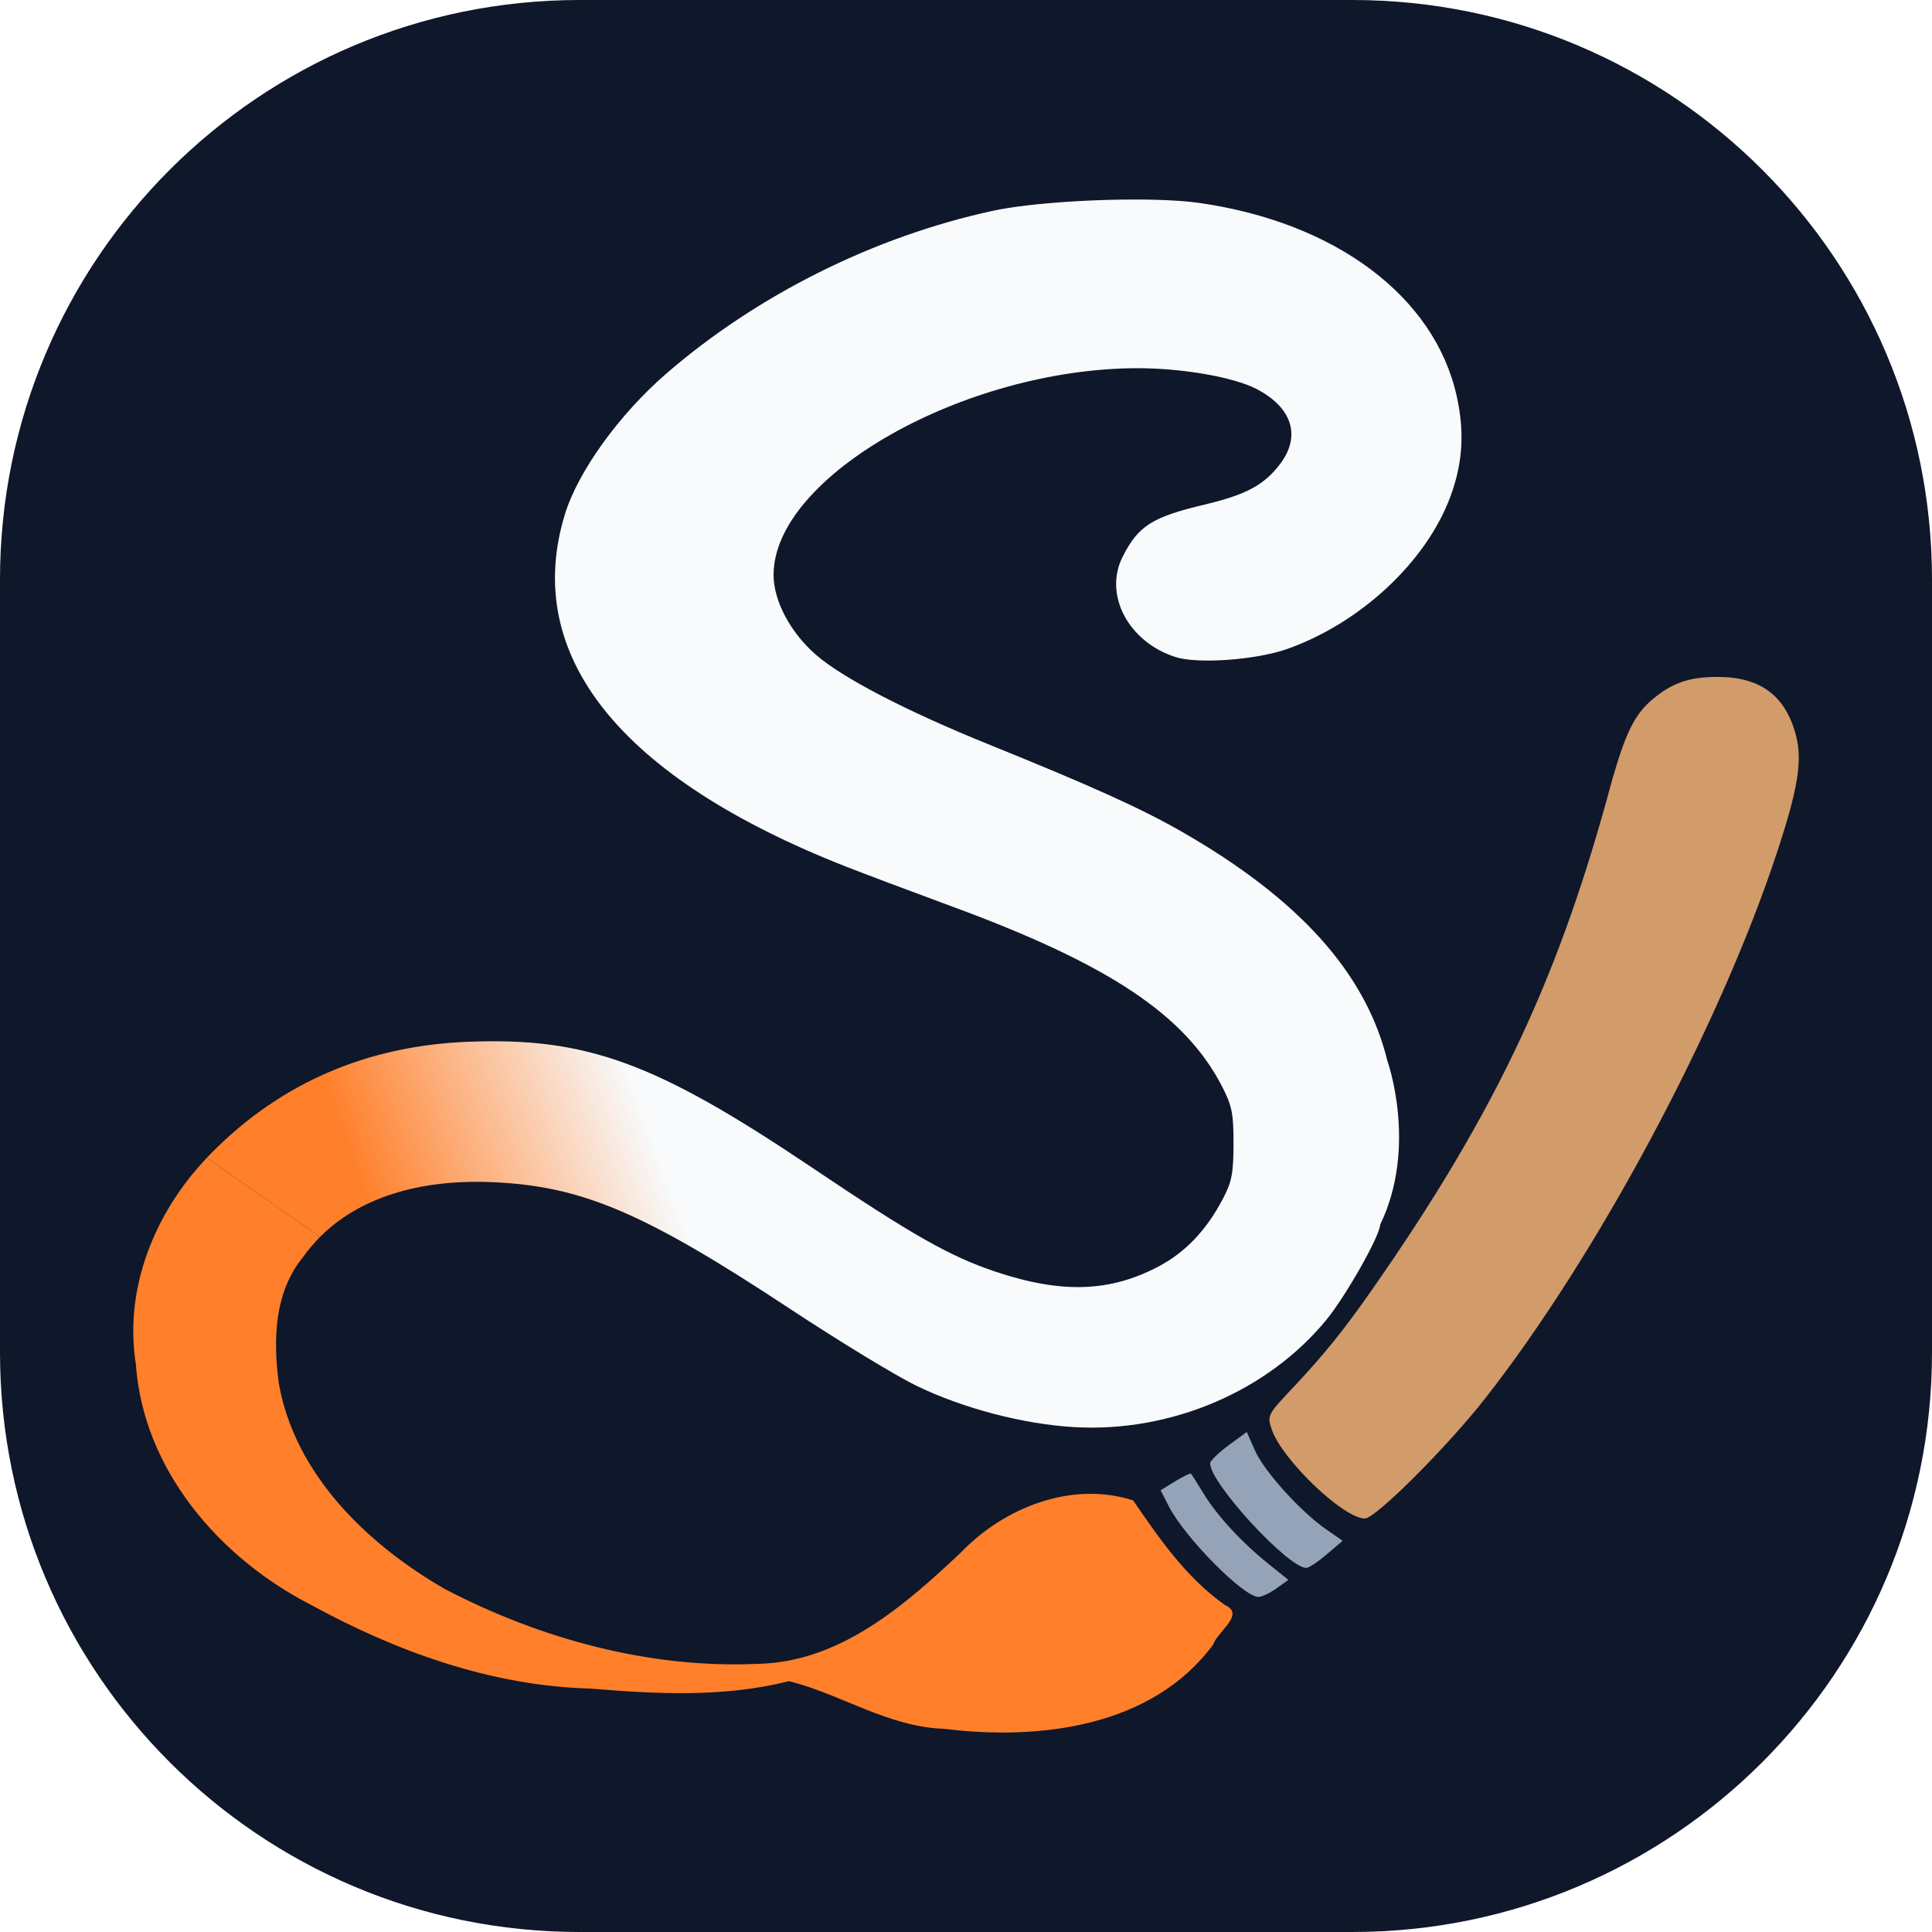
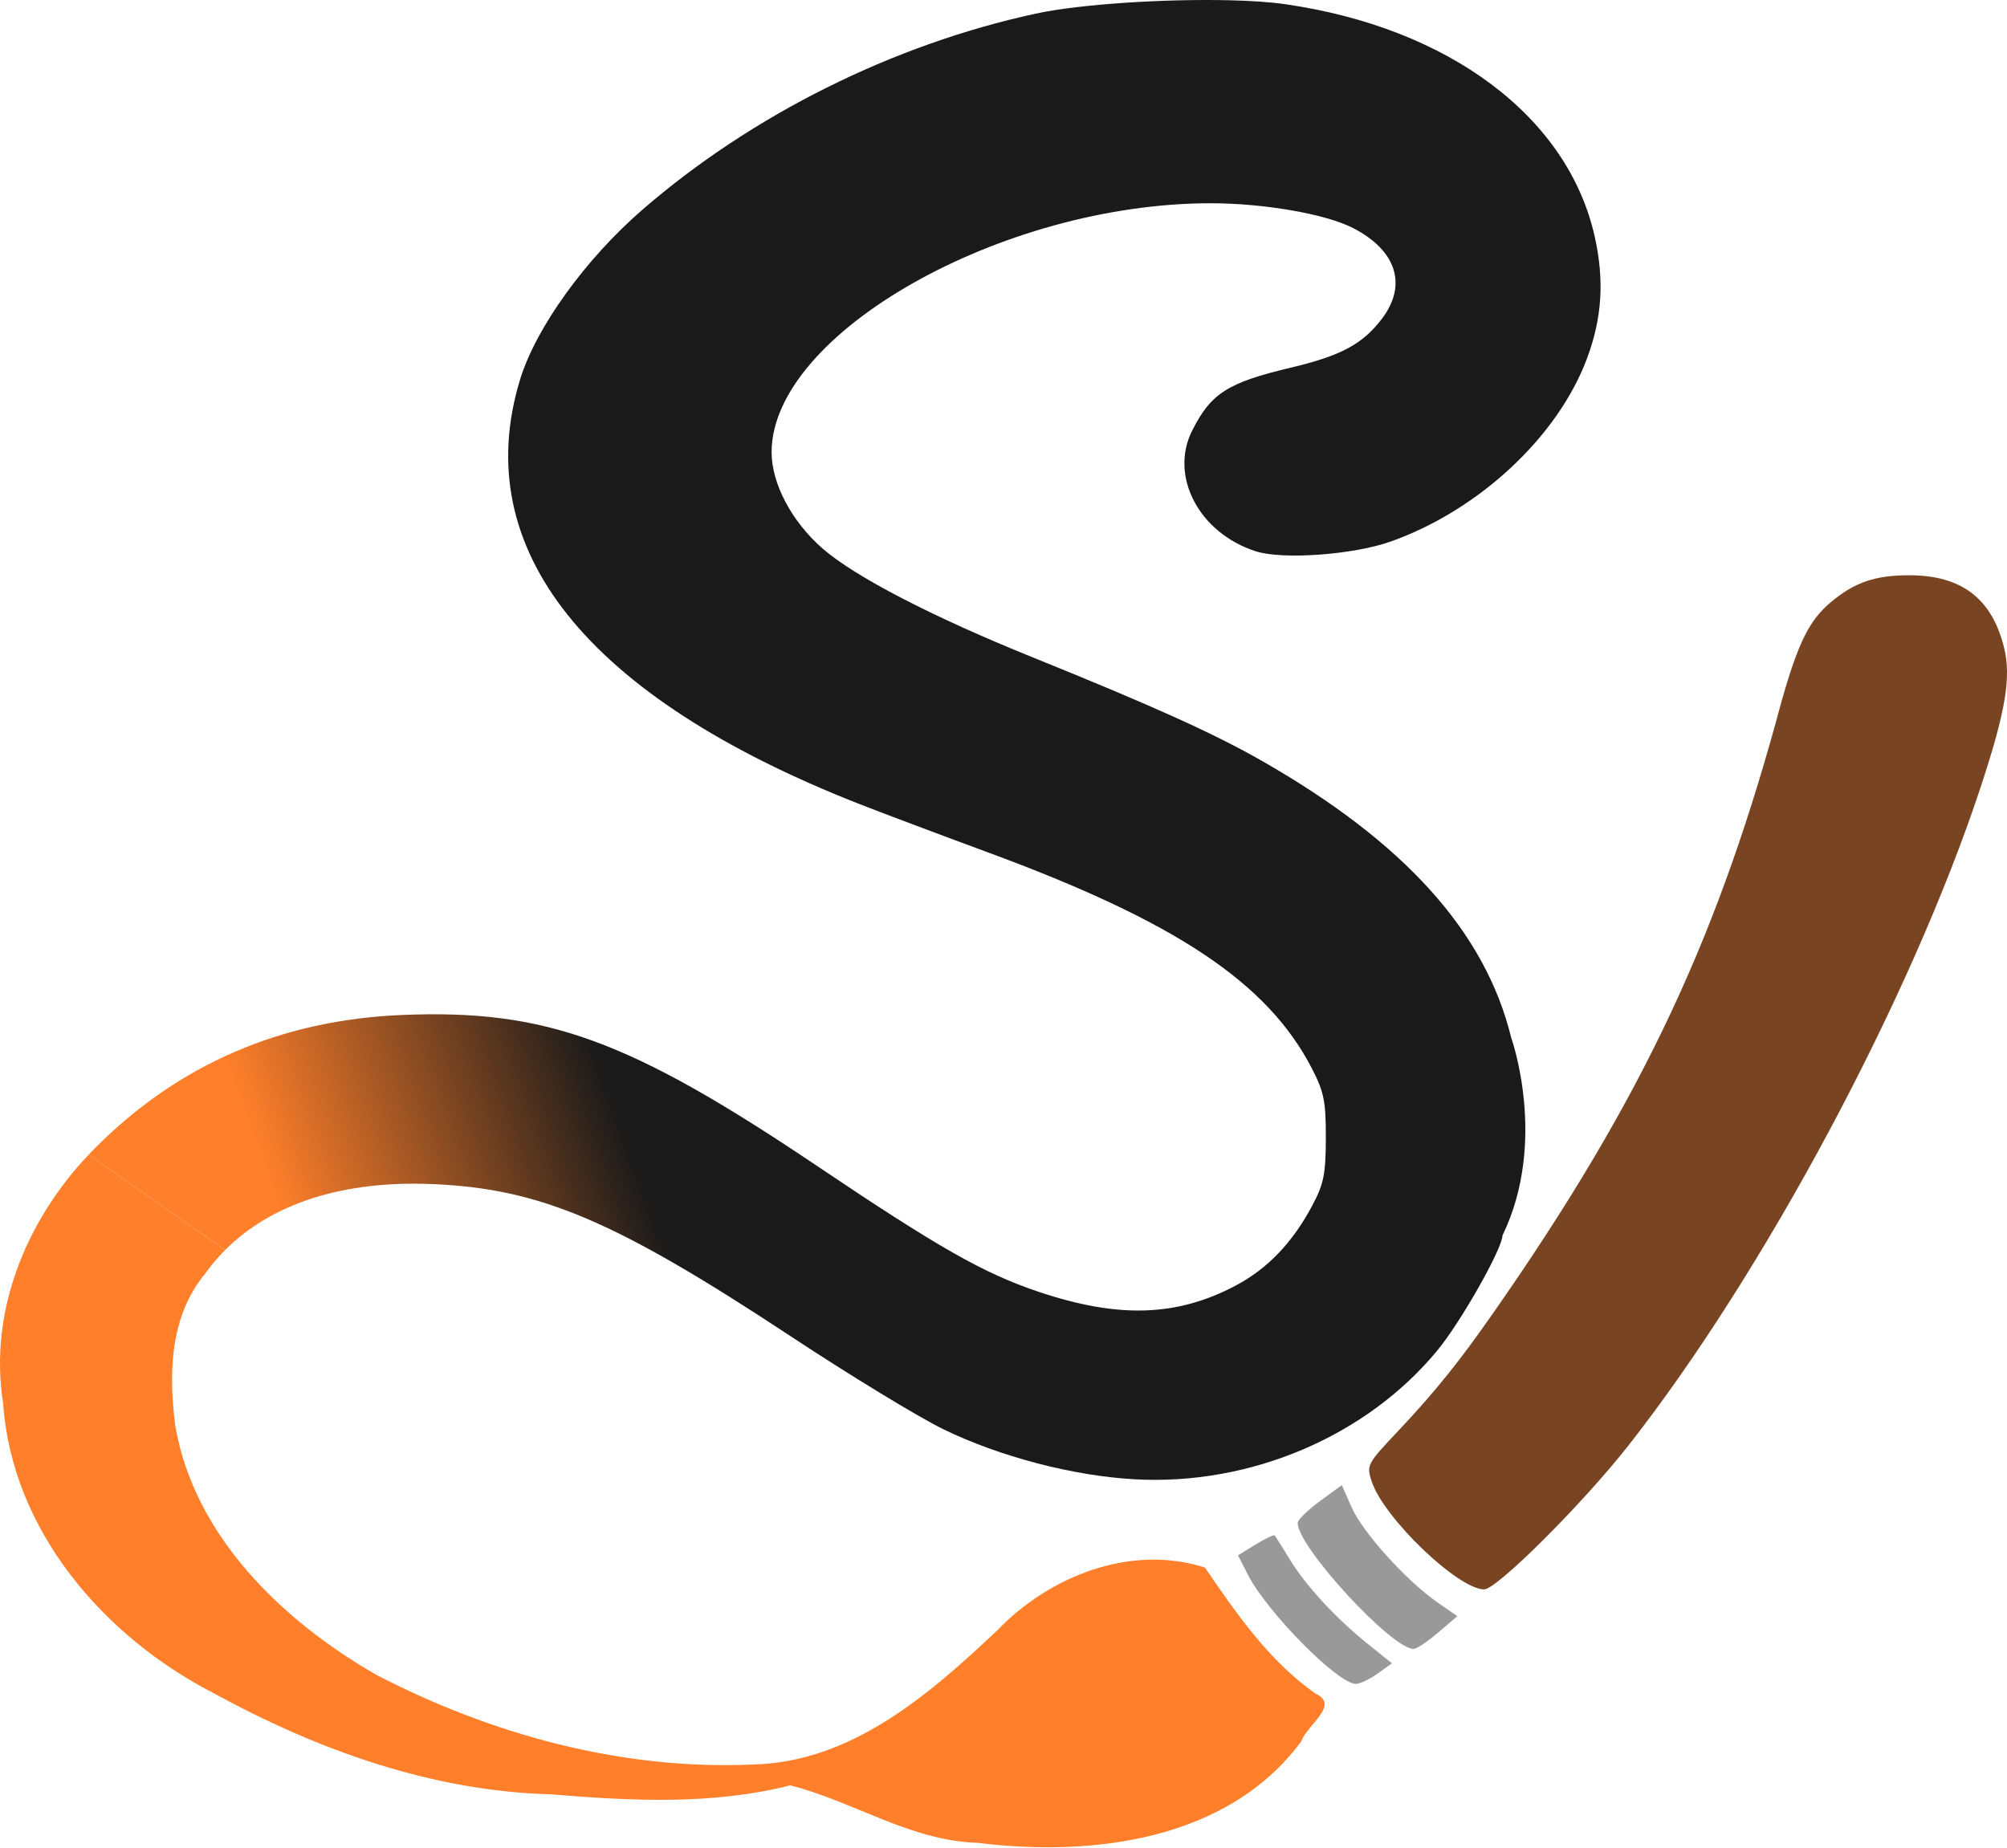
- <svg xmlns="http://www.w3.org/2000/svg" xmlns:xlink="http://www.w3.org/1999/xlink" width="468" height="468" viewBox="-32.30 -48.36 468.28 468.28" version="1.1" id="svg1">
-   <style>
-     .letter{fill:url(#linearGradient1)}
-     .swoosh{fill:#ff7f2a}
-     .handle{fill:#d29b6a}
-     .fer{fill:#94a3b8}
-     .stopA{stop-color:#f8fafc}
-     .stopB{stop-color:#ff7f2a}
-   </style>
+ <svg xmlns="http://www.w3.org/2000/svg" xmlns:xlink="http://www.w3.org/1999/xlink" width="403.691" height="371.573" viewBox="0 0 403.691 371.573" version="1.1" id="svg1" xml:space="preserve">
  <defs id="defs1">
    <linearGradient id="linearGradient25">
-       <stop class="stopA" offset="0" id="stop25" />
-       <stop class="stopB" offset="1" id="stop26" />
+       <stop style="stop-color:#1a1a1a;stop-opacity:1;" offset="0" id="stop25" />
+       <stop style="stop-color:#ff7f2a;stop-opacity:1;" offset="1" id="stop26" />
    </linearGradient>
    <linearGradient xlink:href="#linearGradient25" id="linearGradient1" gradientUnits="userSpaceOnUse" x1="262.337" y1="400.93" x2="195.869" y2="424.971" gradientTransform="translate(758.577,28.13193)" />
  </defs>
-   <rect x="-32.30" y="-48.36" width="468.28" height="468.28" rx="140.48" fill="#0f172a" />
  <g id="g1" transform="translate(-905.019,-174.2893)">
-     <path d="m 1194.32,502.65 3.83,-3.27 -4.01,-2.78 c -6.19,-4.29 -15.01,-14.05 -17.23,-19.07 l -2,-4.52 -4.42,3.24 c -2.43,1.79 -4.43,3.74 -4.45,4.34 -0.17,4.68 19.01,25.52 23.34,25.37 0.62,-0.02 2.84,-1.51 4.94,-3.31 z" id="path19" class="fer" />
-     <path d="m 1182.1,510.93 2.9,-2.07 -4.75,-3.81 c -6.54,-5.25 -12.5,-11.7 -15.77,-17.05 -1.51,-2.48 -2.89,-4.66 -3.06,-4.86 -0.17,-0.2 -1.91,0.62 -3.85,1.82 l -3.54,2.18 1.96,3.85 c 3.86,7.56 18.13,22.01 21.75,22.01 0.8,0 2.76,-0.93 4.36,-2.07 z" id="path18" class="fer" />
-     <path id="path25" class="handle" d="m 1204.689,439.359 c -5.831,8.31 -10.71,14.56 -18.26,22.57 -6.5,6.88 -6.59,7.061 -5.49,10.391 2.42,7.32 17.37,21.66 22.6,21.67 2.55,0.01 19.831,-17.23 29.061,-28.99 27.26,-34.73 56.821,-89.991 70.811,-132.391 5.06,-15.33 6.19,-22.17 4.68,-28.17 -2.47,-9.82 -8.58,-14.439 -19.08,-14.439 -6.86,0 -11.019,1.441 -15.799,5.471 -4.25,3.59 -6.451,7.999 -9.771,19.609 -12.35,46.074 -27.143,79.235 -58.75,124.279 z" />
-     <path id="path24" d="m 922.855,406.552 c -12.562,13.202 -20.118,31.576 -17.217,49.927 1.754,25.608 20.177,46.977 42.32,58.365 20.91,11.449 43.949,19.748 67.991,20.374 15.971,1.327 32.32,2.168 48.005,-1.811 12.576,3.143 24.113,11.138 37.639,11.557 23.062,2.87 50.422,-0.411 65.186,-20.438 1.01,-3.157 7.902,-7.317 2.833,-9.577 -9.348,-6.583 -15.936,-16.132 -22.232,-25.354 -14.915,-4.783 -31.279,1.709 -41.798,12.66 -13.695,12.912 -29.367,26.578 -49.26,26.962 -26.222,1.165 -52.531,-6.039 -75.698,-18.093 -18.772,-10.793 -36.443,-27.743 -40.328,-49.903 -1.384,-10.543 -1.166,-22.043 5.941,-30.685 1.218,-1.709 2.578,-3.317 4.061,-4.802" class="swoosh" />
-     <path id="path25-5" class="letter" d="m 1143.649,205.3 c -12.913,-0.303 -29.949,0.749 -38.941,2.691 -28.72,6.22 -57.081,20.361 -79.131,39.461 -11.46,9.93 -21.42,23.76 -24.59,34.16 -10.39,34.08 13.31,63.759 68.09,85.299 4.4,1.73 16.1,6.131 26,9.781 37.95,13.99 56.301,26.239 65.221,43.539 2.4,4.67 2.78,6.55 2.77,13.9 -0.02,7.25 -0.41,9.24 -2.67,13.5 -3.98,7.52 -9.02,12.801 -15.49,16.221 -11.83,6.25 -23.54,6.62 -39.58,1.25 -11.03,-3.7 -20.08,-8.831 -44.66,-25.371 -37.76,-25.39 -54.511,-31.49 -83.311,-30.33 -24.44,0.99 -45.21,9.991 -61.93,26.861 -0.405,0.408 -0.807,0.825 -1.205,1.25 l 27.443,19.18 c 9.397,-9.412 23.839,-14.058 41.912,-13.26 21.6,0.95 36.64,7.359 72,30.699 11.83,7.81 25.58,16.179 30.57,18.609 11.33,5.51 26.06,9.371 38.43,10.061 23.3,1.31 46.68,-8.64 60.92,-25.92 4.73,-5.73 13.05,-20.419 13.1,-23.119 9.202,-19.005 1.75,-39.801 1.75,-39.801 -5.2,-21.24 -21.449,-39.28 -50.109,-55.65 -9.71,-5.54 -21.8,-11 -46.16,-20.85 -20.25,-8.18 -35.789,-16.24 -42.27,-21.91 -6.2,-5.42 -10.231,-13.059 -10.221,-19.369 0.05,-23.84 46.249,-50.031 88.279,-50.051 10.76,0 23.14,2.15 28.66,4.98 8.77,4.5 10.991,11.479 5.801,18.279 -3.88,5.09 -8.21,7.411 -18.311,9.811 -12.68,3.01 -16.05,5.159 -19.82,12.629 -4.65,9.2 1.371,20.641 12.791,24.311 5.4,1.73 19.54,0.711 27.08,-1.949 17.75,-6.28 33.63,-21.061 39.52,-36.811 3.04,-8.14 3.53,-15.72 1.57,-24.51 -5.36,-24.11 -29.32,-42.081 -62.42,-46.801 -2.938,-0.42 -6.784,-0.67 -11.088,-0.771 z" transform="translate(8.632485,-30.95903)" />
+     <path d="m 1194.32,502.65 3.83,-3.27 -4.01,-2.78 c -6.19,-4.29 -15.01,-14.05 -17.23,-19.07 l -2,-4.52 -4.42,3.24 c -2.43,1.79 -4.43,3.74 -4.45,4.34 -0.17,4.68 19.01,25.52 23.34,25.37 0.62,-0.02 2.84,-1.51 4.94,-3.31 z" id="path19" style="fill:#999999" />
+     <path d="m 1182.1,510.93 2.9,-2.07 -4.75,-3.81 c -6.54,-5.25 -12.5,-11.7 -15.77,-17.05 -1.51,-2.48 -2.89,-4.66 -3.06,-4.86 -0.17,-0.2 -1.91,0.62 -3.85,1.82 l -3.54,2.18 1.96,3.85 c 3.86,7.56 18.13,22.01 21.75,22.01 0.8,0 2.76,-0.93 4.36,-2.07 z" id="path18" style="fill:#999999" />
+     <path id="path25" style="fill:#784421;fill-opacity:1" d="m 1204.689,439.359 c -5.831,8.31 -10.71,14.56 -18.26,22.57 -6.5,6.88 -6.59,7.061 -5.49,10.391 2.42,7.32 17.37,21.66 22.6,21.67 2.55,0.01 19.831,-17.23 29.061,-28.99 27.26,-34.73 56.821,-89.991 70.811,-132.391 5.06,-15.33 6.19,-22.17 4.68,-28.17 -2.47,-9.82 -8.58,-14.439 -19.08,-14.439 -6.86,0 -11.019,1.441 -15.799,5.471 -4.25,3.59 -6.451,7.999 -9.771,19.609 -12.35,46.074 -27.143,79.235 -58.75,124.279 z" />
+     <path id="path24" d="m 922.855,406.552 c -12.562,13.202 -20.118,31.576 -17.217,49.927 1.754,25.608 20.177,46.977 42.32,58.365 20.91,11.449 43.949,19.748 67.991,20.374 15.971,1.327 32.32,2.168 48.005,-1.811 12.576,3.143 24.113,11.138 37.639,11.557 23.062,2.87 50.422,-0.411 65.186,-20.438 1.01,-3.157 7.902,-7.317 2.833,-9.577 -9.348,-6.583 -15.936,-16.132 -22.232,-25.354 -14.915,-4.783 -31.279,1.709 -41.798,12.66 -13.695,12.912 -29.367,26.578 -49.26,26.962 -26.222,1.165 -52.531,-6.039 -75.698,-18.093 -18.772,-10.793 -36.443,-27.743 -40.328,-49.903 -1.384,-10.543 -1.166,-22.043 5.941,-30.685 1.218,-1.709 2.578,-3.317 4.061,-4.802" style="fill:#ff7f2a" />
+     <path id="path25-5" style="fill:url(#linearGradient1);fill-opacity:1" d="m 1143.649,205.3 c -12.913,-0.303 -29.949,0.749 -38.941,2.691 -28.72,6.22 -57.081,20.361 -79.131,39.461 -11.46,9.93 -21.42,23.76 -24.59,34.16 -10.39,34.08 13.31,63.759 68.09,85.299 4.4,1.73 16.1,6.131 26,9.781 37.95,13.99 56.301,26.239 65.221,43.539 2.4,4.67 2.78,6.55 2.77,13.9 -0.02,7.25 -0.41,9.24 -2.67,13.5 -3.98,7.52 -9.02,12.801 -15.49,16.221 -11.83,6.25 -23.54,6.62 -39.58,1.25 -11.03,-3.7 -20.08,-8.831 -44.66,-25.371 -37.76,-25.39 -54.511,-31.49 -83.311,-30.33 -24.44,0.99 -45.21,9.991 -61.93,26.861 -0.405,0.408 -0.807,0.825 -1.205,1.25 l 27.443,19.18 c 9.397,-9.412 23.839,-14.058 41.912,-13.26 21.6,0.95 36.64,7.359 72,30.699 11.83,7.81 25.58,16.179 30.57,18.609 11.33,5.51 26.06,9.371 38.43,10.061 23.3,1.31 46.68,-8.64 60.92,-25.92 4.73,-5.73 13.05,-20.419 13.1,-23.119 9.202,-19.005 1.75,-39.801 1.75,-39.801 -5.2,-21.24 -21.449,-39.28 -50.109,-55.65 -9.71,-5.54 -21.8,-11 -46.16,-20.85 -20.25,-8.18 -35.789,-16.24 -42.27,-21.91 -6.2,-5.42 -10.231,-13.059 -10.221,-19.369 0.05,-23.84 46.249,-50.031 88.279,-50.051 10.76,0 23.14,2.15 28.66,4.98 8.77,4.5 10.991,11.479 5.801,18.279 -3.88,5.09 -8.21,7.411 -18.311,9.811 -12.68,3.01 -16.05,5.159 -19.82,12.629 -4.65,9.2 1.371,20.641 12.791,24.311 5.4,1.73 19.54,0.711 27.08,-1.949 17.75,-6.28 33.63,-21.061 39.52,-36.811 3.04,-8.14 3.53,-15.72 1.57,-24.51 -5.36,-24.11 -29.32,-42.081 -62.42,-46.801 -2.938,-0.42 -6.784,-0.67 -11.088,-0.771 z" transform="translate(8.632485,-30.95903)" />
  </g>
</svg>
